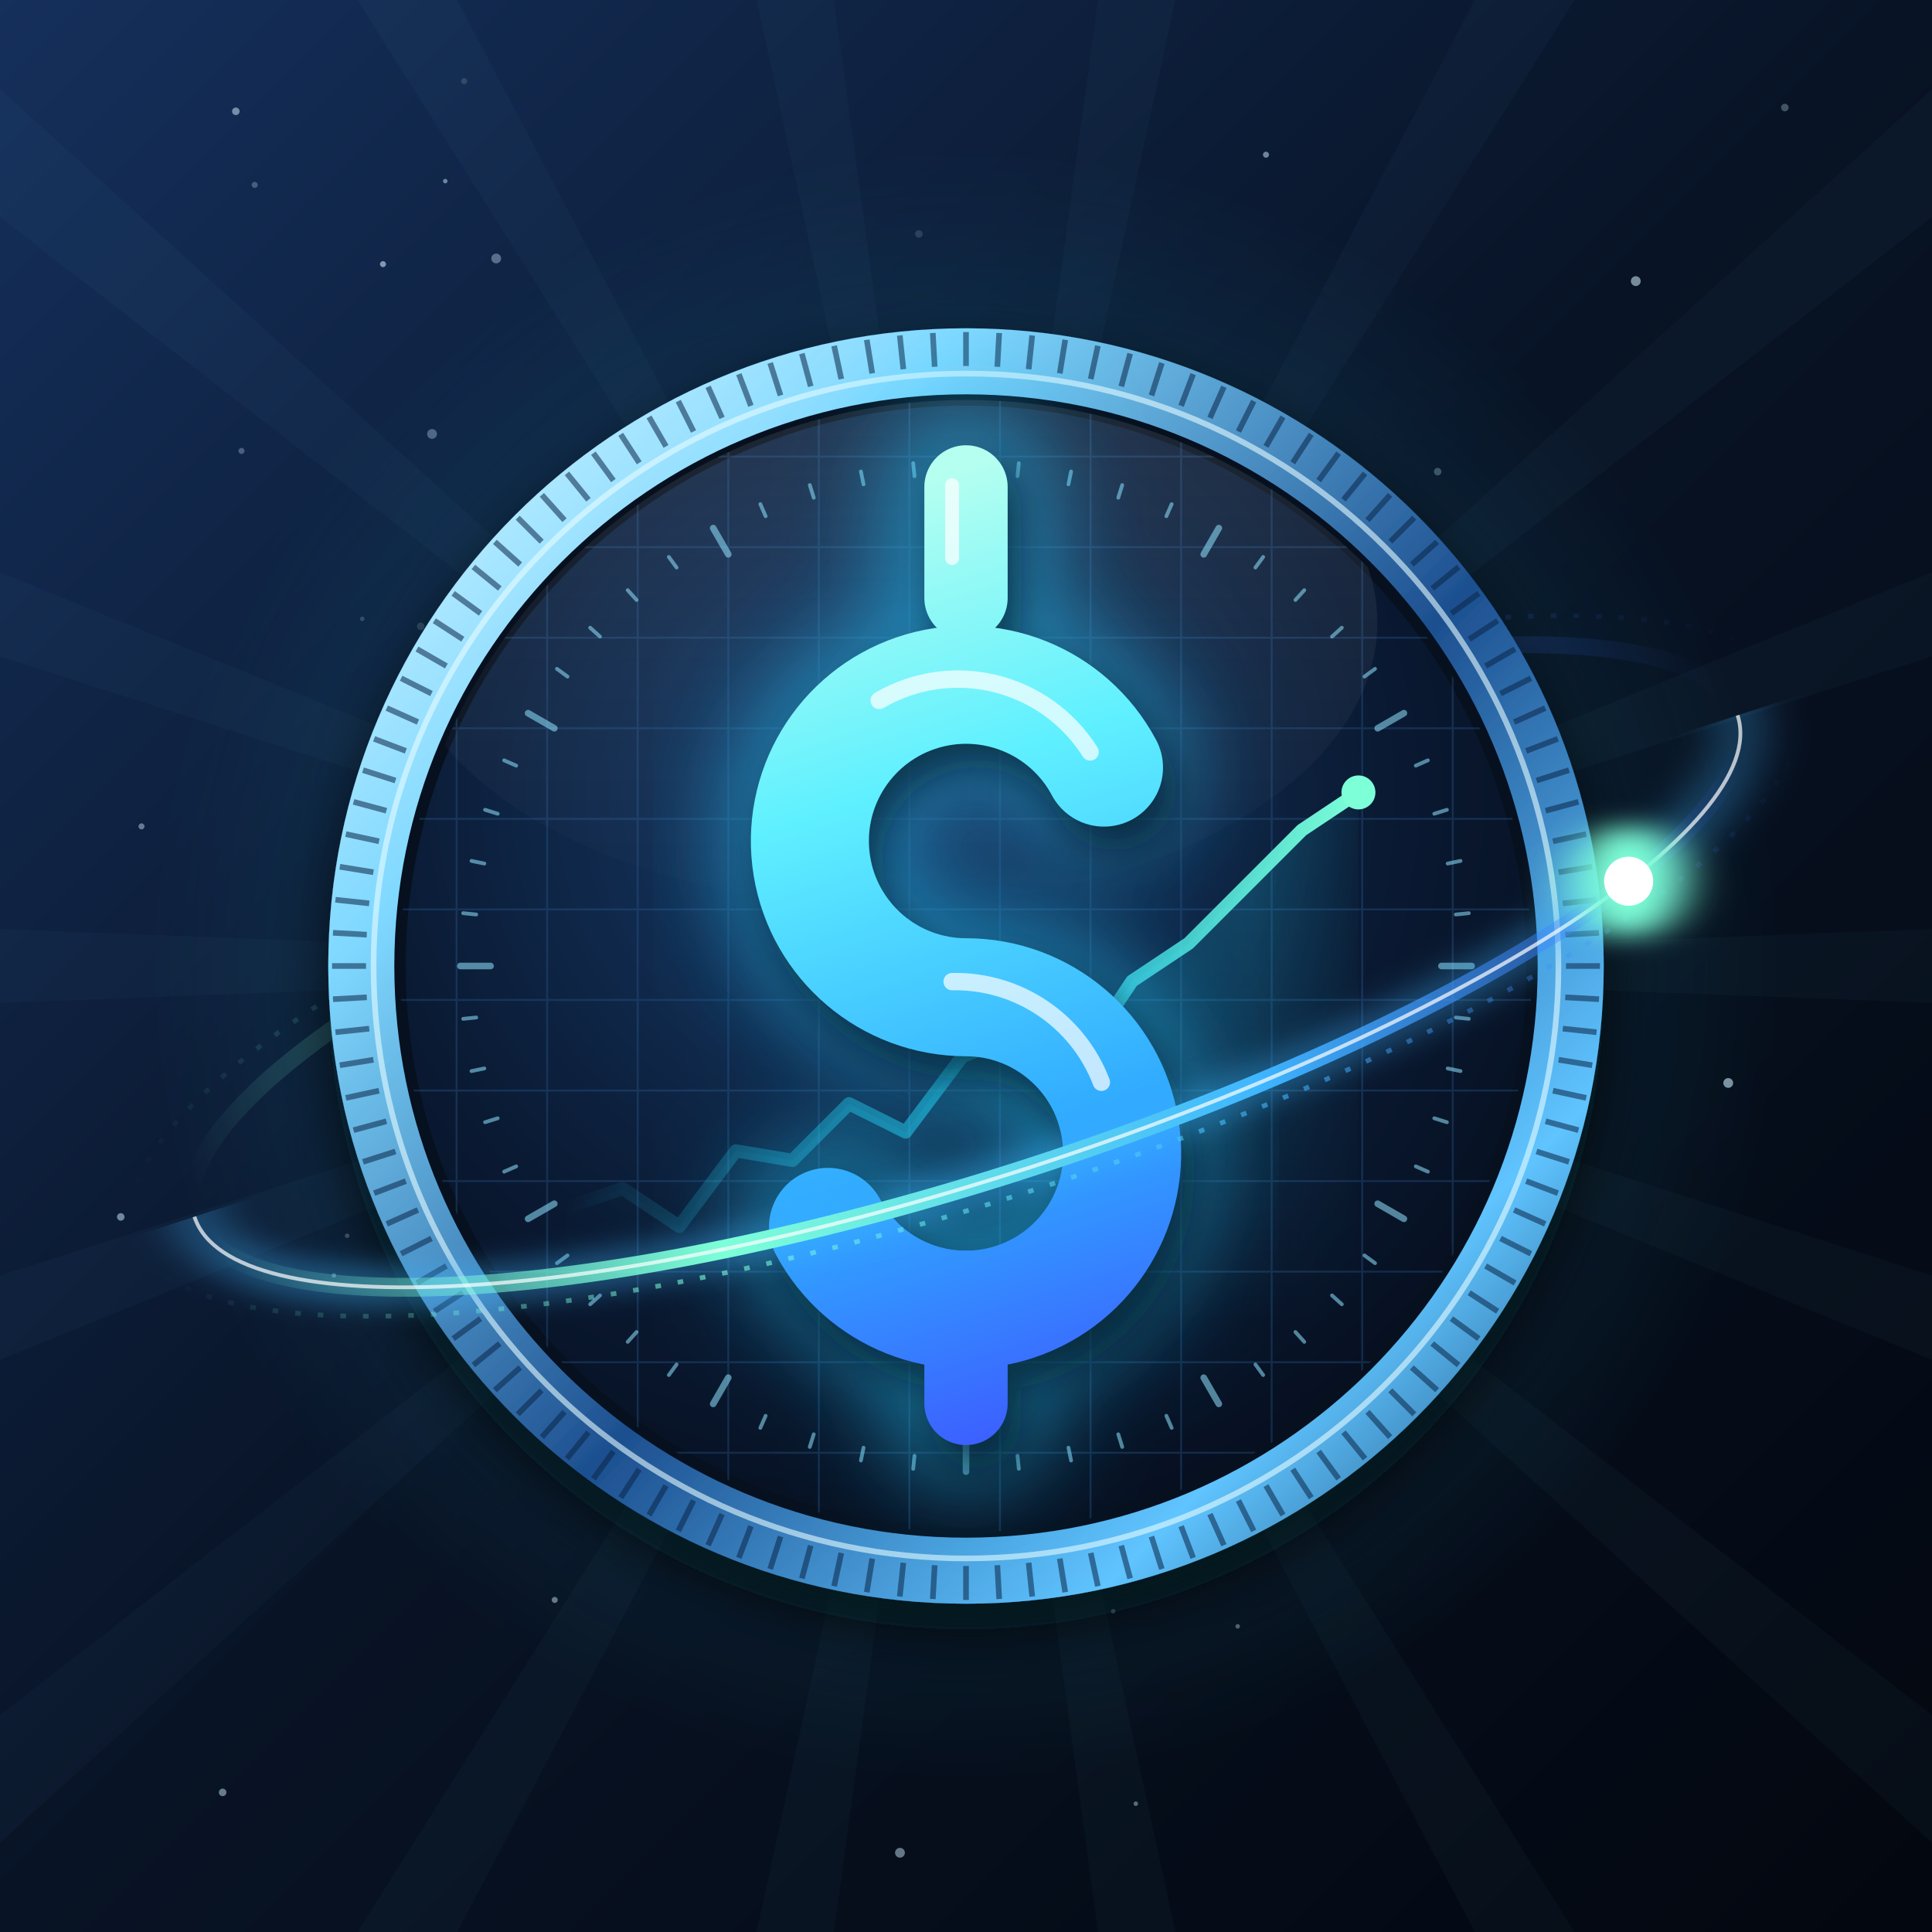
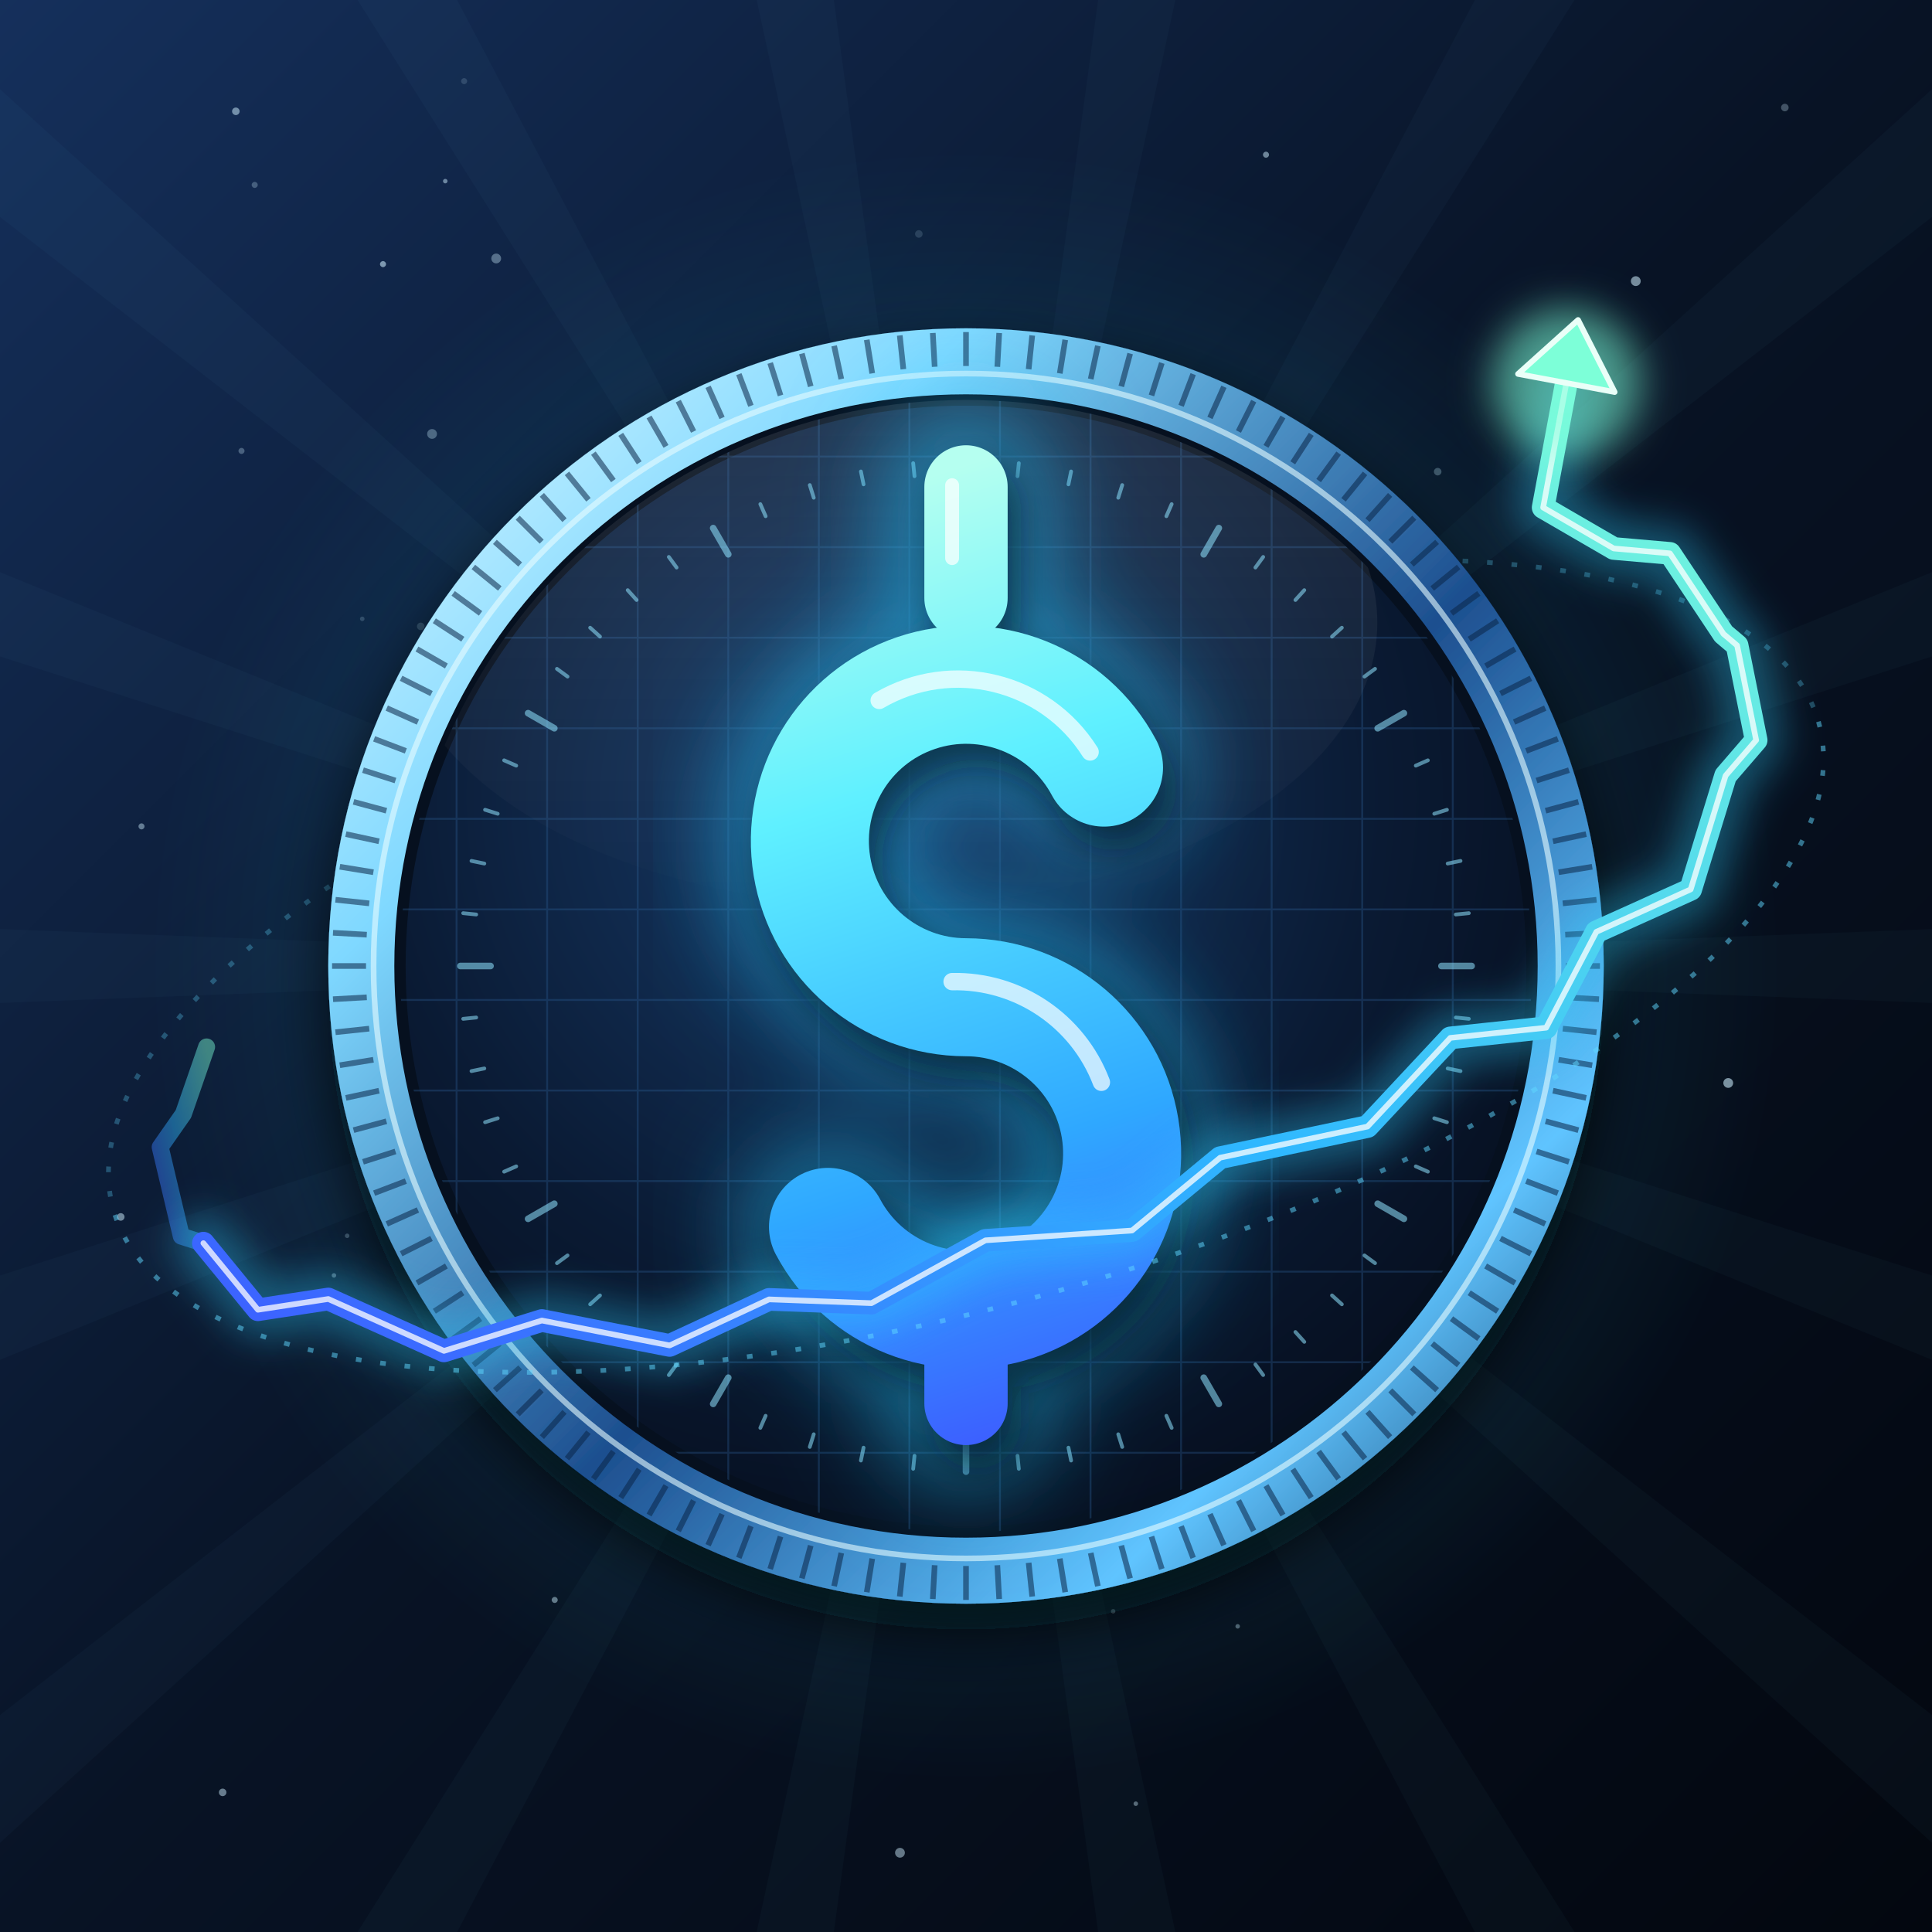
<svg xmlns="http://www.w3.org/2000/svg" viewBox="0 0 1024 1024" width="1024" height="1024">
  <defs>
    <linearGradient id="bg" x1="0" y1="0" x2="1" y2="1">
      <stop offset="0" stop-color="#15305c" />
      <stop offset=".5" stop-color="#081325" />
      <stop offset="1" stop-color="#03070f" />
    </linearGradient>
    <radialGradient id="aura" cx="50%" cy="50%" r="50%">
      <stop offset="0" stop-color="#2f8cff" stop-opacity=".55" />
      <stop offset=".7" stop-color="#22e0ff" stop-opacity=".08" />
      <stop offset="1" stop-color="#22e0ff" stop-opacity="0" />
    </radialGradient>
    <linearGradient id="rim" x1="0" y1="0" x2="1" y2="1">
      <stop offset="0" stop-color="#e6fbff" />
      <stop offset=".25" stop-color="#7fd8ff" />
      <stop offset=".55" stop-color="#1d4f8f" />
      <stop offset=".8" stop-color="#5fc4ff" />
      <stop offset="1" stop-color="#0d2a52" />
    </linearGradient>
    <radialGradient id="face" cx="42%" cy="35%" r="75%">
      <stop offset="0" stop-color="#173c6b" />
      <stop offset=".6" stop-color="#0a1a33" />
      <stop offset="1" stop-color="#050c1a" />
    </radialGradient>
    <linearGradient id="glyph" x1="430" y1="250" x2="600" y2="770" gradientUnits="userSpaceOnUse">
      <stop offset="0" stop-color="#b5fff0" />
      <stop offset=".3" stop-color="#5ff0ff" />
      <stop offset=".7" stop-color="#2fa8ff" />
      <stop offset="1" stop-color="#3d5cff" />
    </linearGradient>
    <linearGradient id="spark" x1="0" y1="0" x2="1" y2="0">
      <stop offset="0" stop-color="#22e0ff" stop-opacity="0" />
      <stop offset=".5" stop-color="#22e0ff" stop-opacity=".55" />
      <stop offset="1" stop-color="#7dffd8" />
    </linearGradient>
    <linearGradient id="sparkArea" x1="0" y1="0" x2="0" y2="1">
      <stop offset="0" stop-color="#22e0ff" stop-opacity=".22" />
      <stop offset="1" stop-color="#22e0ff" stop-opacity="0" />
    </linearGradient>
    <linearGradient id="ring" x1="0" y1="0" x2="1" y2="0">
      <stop offset="0" stop-color="#7dffd8" stop-opacity="0" />
      <stop offset=".3" stop-color="#7dffd8" />
      <stop offset=".65" stop-color="#3fb6ff" />
      <stop offset="1" stop-color="#3d5cff" stop-opacity="0" />
+     </linearGradient>
+     <linearGradient id="tick" x1="0" y1="1" x2="1" y2="0">
+       <stop offset="0" stop-color="#3d5cff" />
+       <stop offset=".45" stop-color="#2fb8ff" />
+       <stop offset="1" stop-color="#7dffd8" />
    </linearGradient>
    <linearGradient id="gloss" x1="0" y1="0" x2="0" y2="1">
      <stop offset="0" stop-color="#ffffff" stop-opacity=".22" />
      <stop offset="1" stop-color="#ffffff" stop-opacity="0" />
    </linearGradient>
    <filter id="g28" x="-50%" y="-50%" width="200%" height="200%">
      <feGaussianBlur stdDeviation="28" />
    </filter>
    <filter id="g10" x="-100%" y="-100%" width="300%" height="300%">
      <feGaussianBlur stdDeviation="10" />
    </filter>
    <filter id="shadow" x="-50%" y="-50%" width="200%" height="200%">
      <feDropShadow dx="0" dy="14" stdDeviation="16" flood-color="#000814" flood-opacity=".75" />
    </filter>
    <linearGradient id="fadeX" x1="0" y1="0" x2="1" y2="0">
      <stop offset="0" stop-color="#fff" stop-opacity="0" />
      <stop offset=".35" stop-color="#fff" />
      <stop offset=".85" stop-color="#fff" />
      <stop offset="1" stop-color="#fff" stop-opacity="0" />
    </linearGradient>
    <mask id="sparkMask" maskUnits="userSpaceOnUse" x="290" y="400" width="450" height="310">
      <rect x="290" y="400" width="440" height="310" fill="url(#fadeX)" />
    </mask>
    <clipPath id="faceClip">
      <circle cx="512" cy="512" r="300" />
    </clipPath>
    <clipPath id="front">
      <rect x="0" y="512" width="1024" height="512" />
    </clipPath>
    <clipPath id="back">
      <rect x="0" y="0" width="1024" height="512" />
    </clipPath>
  </defs>
  <rect width="1024" height="1024" fill="url(#bg)" />
  <g fill="#5fd8ff" opacity=".028">
    <path d="M512 512 L1271 483 L1271 541 Z" />
    <path d="M512 512 L1236 744 L1216 799 Z" />
    <path d="M512 512 L1113 978 L1075 1023 Z" />
    <path d="M512 512 L917 1155 L866 1184 Z" />
    <path d="M512 512 L673 1255 L615 1265 Z" />
    <path d="M512 512 L409 1265 L351 1255 Z" />
    <path d="M512 512 L158 1184 L107 1155 Z" />
    <path d="M512 512 L-51 1023 L-89 978 Z" />
    <path d="M512 512 L-192 799 L-212 744 Z" />
    <path d="M512 512 L-247 541 L-247 483 Z" />
    <path d="M512 512 L-212 280 L-192 225 Z" />
    <path d="M512 512 L-89 46 L-51 1 Z" />
    <path d="M512 512 L107 -131 L158 -160 Z" />
    <path d="M512 512 L351 -231 L409 -241 Z" />
    <path d="M512 512 L615 -241 L673 -231 Z" />
    <path d="M512 512 L866 -160 L917 -131 Z" />
    <path d="M512 512 L1075 1 L1113 46 Z" />
    <path d="M512 512 L1216 225 L1236 280 Z" />
  </g>
  <g fill="#cfefff">
    <circle cx="263" cy="137" r="2.6" opacity="0.37" />
    <circle cx="125" cy="59" r="2" opacity="0.51" />
    <circle cx="762" cy="250" r="2" opacity="0.27" />
    <circle cx="203" cy="140" r="1.6" opacity="0.57" />
    <circle cx="64" cy="645" r="2" opacity="0.51" />
    <circle cx="223" cy="332" r="2" opacity="0.19" />
    <circle cx="612" cy="674" r="1.6" opacity="0.23" />
    <circle cx="487" cy="124" r="2" opacity="0.15" />
    <circle cx="316" cy="705" r="2" opacity="0.53" />
    <circle cx="520" cy="431" r="2" opacity="0.34" />
    <circle cx="192" cy="328" r="1.2" opacity="0.19" />
    <circle cx="477" cy="982" r="2.6" opacity="0.47" />
    <circle cx="177" cy="676" r="1.2" opacity="0.34" />
    <circle cx="231" cy="637" r="2" opacity="0.23" />
    <circle cx="452" cy="596" r="1.6" opacity="0.56" />
    <circle cx="135" cy="98" r="1.6" opacity="0.27" />
    <circle cx="590" cy="854" r="1.2" opacity="0.30" />
    <circle cx="208" cy="473" r="1.2" opacity="0.31" />
    <circle cx="118" cy="950" r="2" opacity="0.48" />
    <circle cx="946" cy="57" r="2" opacity="0.29" />
    <circle cx="184" cy="655" r="1.2" opacity="0.28" />
    <circle cx="221" cy="459" r="1.6" opacity="0.26" />
    <circle cx="605" cy="190" r="1.2" opacity="0.31" />
    <circle cx="469" cy="385" r="2" opacity="0.60" />
    <circle cx="579" cy="455" r="1.6" opacity="0.34" />
    <circle cx="236" cy="96" r="1.2" opacity="0.48" />
    <circle cx="602" cy="956" r="1.2" opacity="0.40" />
    <circle cx="590" cy="343" r="1.2" opacity="0.21" />
    <circle cx="540" cy="770" r="2.6" opacity="0.44" />
    <circle cx="229" cy="230" r="2.6" opacity="0.33" />
    <circle cx="75" cy="438" r="1.6" opacity="0.44" />
    <circle cx="444" cy="244" r="1.6" opacity="0.16" />
    <circle cx="280" cy="269" r="1.6" opacity="0.50" />
    <circle cx="434" cy="287" r="2" opacity="0.17" />
    <circle cx="916" cy="574" r="2.6" opacity="0.58" />
    <circle cx="656" cy="862" r="1.2" opacity="0.37" />
    <circle cx="128" cy="239" r="1.6" opacity="0.30" />
    <circle cx="660" cy="795" r="2" opacity="0.52" />
    <circle cx="538" cy="658" r="2" opacity="0.30" />
    <circle cx="410" cy="509" r="2" opacity="0.58" />
    <circle cx="671" cy="82" r="1.6" opacity="0.50" />
    <circle cx="294" cy="848" r="1.6" opacity="0.46" />
    <circle cx="479" cy="486" r="2.6" opacity="0.57" />
    <circle cx="246" cy="43" r="1.6" opacity="0.16" />
    <circle cx="867" cy="149" r="2.6" opacity="0.55" />
  </g>
  <circle cx="512" cy="512" r="440" fill="url(#aura)" />
-   <g transform="rotate(-18 512 512)" clip-path="url(#back)" fill="none">
-     <ellipse cx="512" cy="512" rx="430" ry="112" stroke="url(#ring)" stroke-width="9" opacity=".5" />
-     <ellipse cx="512" cy="512" rx="464" ry="124" stroke="url(#ring)" stroke-width="2.5" opacity=".35" stroke-dasharray="3 9" />
+   <g fill="none" stroke="url(#tick)" stroke-width="9" stroke-linejoin="round" stroke-linecap="round" opacity=".45">
+     <path d="M109.5 554.9 L97.2 590.4 L84.9 608.0 L96.1 655.2 L107.8 658.9" />
+   </g>
+   <g transform="rotate(-16 512 512)" clip-path="url(#back)" fill="none">
+     <ellipse cx="512" cy="512" rx="470" ry="179" stroke="#5fd8ff" stroke-width="2.5" opacity=".3" stroke-dasharray="3 10" />
  </g>
  <g filter="url(#shadow)">
    <circle cx="512" cy="512" r="338" fill="url(#rim)" />
  </g>
  <g stroke="#0a2547" stroke-width="3" opacity=".55">
    <line x1="830.0" y1="512.0" x2="848.0" y2="512.0" />
    <line x1="829.6" y1="528.6" x2="847.5" y2="529.6" />
    <line x1="828.3" y1="545.2" x2="846.2" y2="547.1" />
    <line x1="826.1" y1="561.7" x2="843.9" y2="564.6" />
    <line x1="823.1" y1="578.1" x2="840.7" y2="581.9" />
    <line x1="819.2" y1="594.3" x2="836.6" y2="599.0" />
    <line x1="814.4" y1="610.3" x2="831.6" y2="615.8" />
    <line x1="808.9" y1="626.0" x2="825.7" y2="632.4" />
    <line x1="802.5" y1="641.3" x2="819.0" y2="648.7" />
    <line x1="795.3" y1="656.4" x2="811.4" y2="664.5" />
    <line x1="787.4" y1="671.0" x2="803.0" y2="680.0" />
    <line x1="778.7" y1="685.2" x2="793.8" y2="695.0" />
    <line x1="769.3" y1="698.9" x2="783.8" y2="709.5" />
    <line x1="759.1" y1="712.1" x2="773.1" y2="723.5" />
    <line x1="748.3" y1="724.8" x2="761.7" y2="736.8" />
    <line x1="736.9" y1="736.9" x2="749.6" y2="749.6" />
    <line x1="724.8" y1="748.3" x2="736.8" y2="761.7" />
    <line x1="712.1" y1="759.1" x2="723.5" y2="773.1" />
    <line x1="698.9" y1="769.3" x2="709.5" y2="783.8" />
    <line x1="685.2" y1="778.7" x2="695.0" y2="793.8" />
    <line x1="671.0" y1="787.4" x2="680.0" y2="803.0" />
    <line x1="656.4" y1="795.3" x2="664.5" y2="811.4" />
    <line x1="641.3" y1="802.5" x2="648.7" y2="819.0" />
    <line x1="626.0" y1="808.9" x2="632.4" y2="825.7" />
    <line x1="610.3" y1="814.4" x2="615.8" y2="831.6" />
    <line x1="594.3" y1="819.2" x2="599.0" y2="836.6" />
    <line x1="578.1" y1="823.1" x2="581.9" y2="840.7" />
    <line x1="561.7" y1="826.1" x2="564.6" y2="843.9" />
    <line x1="545.2" y1="828.3" x2="547.1" y2="846.2" />
    <line x1="528.6" y1="829.6" x2="529.6" y2="847.5" />
    <line x1="512.0" y1="830.0" x2="512.0" y2="848.0" />
    <line x1="495.4" y1="829.6" x2="494.4" y2="847.5" />
    <line x1="478.8" y1="828.3" x2="476.9" y2="846.2" />
    <line x1="462.3" y1="826.1" x2="459.4" y2="843.9" />
    <line x1="445.9" y1="823.1" x2="442.1" y2="840.7" />
    <line x1="429.7" y1="819.2" x2="425.0" y2="836.6" />
    <line x1="413.7" y1="814.4" x2="408.2" y2="831.6" />
    <line x1="398.0" y1="808.9" x2="391.6" y2="825.7" />
    <line x1="382.7" y1="802.5" x2="375.3" y2="819.0" />
    <line x1="367.6" y1="795.3" x2="359.5" y2="811.4" />
    <line x1="353.0" y1="787.4" x2="344.0" y2="803.0" />
    <line x1="338.8" y1="778.7" x2="329.0" y2="793.8" />
    <line x1="325.1" y1="769.3" x2="314.5" y2="783.8" />
    <line x1="311.9" y1="759.1" x2="300.5" y2="773.1" />
    <line x1="299.2" y1="748.3" x2="287.2" y2="761.7" />
    <line x1="287.1" y1="736.9" x2="274.4" y2="749.6" />
    <line x1="275.7" y1="724.8" x2="262.3" y2="736.8" />
    <line x1="264.9" y1="712.1" x2="250.9" y2="723.5" />
    <line x1="254.7" y1="698.9" x2="240.2" y2="709.5" />
    <line x1="245.3" y1="685.2" x2="230.2" y2="695.0" />
    <line x1="236.6" y1="671.0" x2="221.0" y2="680.0" />
    <line x1="228.7" y1="656.4" x2="212.6" y2="664.5" />
    <line x1="221.5" y1="641.3" x2="205.0" y2="648.7" />
    <line x1="215.1" y1="626.0" x2="198.3" y2="632.4" />
    <line x1="209.6" y1="610.3" x2="192.4" y2="615.8" />
    <line x1="204.8" y1="594.3" x2="187.4" y2="599.0" />
    <line x1="200.9" y1="578.1" x2="183.3" y2="581.9" />
    <line x1="197.9" y1="561.7" x2="180.1" y2="564.6" />
    <line x1="195.7" y1="545.2" x2="177.8" y2="547.1" />
    <line x1="194.4" y1="528.6" x2="176.5" y2="529.6" />
    <line x1="194.0" y1="512.0" x2="176.0" y2="512.0" />
    <line x1="194.4" y1="495.4" x2="176.5" y2="494.4" />
    <line x1="195.7" y1="478.8" x2="177.8" y2="476.9" />
    <line x1="197.9" y1="462.3" x2="180.1" y2="459.4" />
    <line x1="200.9" y1="445.9" x2="183.3" y2="442.1" />
    <line x1="204.8" y1="429.7" x2="187.4" y2="425.0" />
    <line x1="209.6" y1="413.7" x2="192.4" y2="408.2" />
    <line x1="215.1" y1="398.0" x2="198.3" y2="391.6" />
    <line x1="221.5" y1="382.7" x2="205.0" y2="375.3" />
    <line x1="228.7" y1="367.6" x2="212.6" y2="359.5" />
    <line x1="236.6" y1="353.0" x2="221.0" y2="344.0" />
    <line x1="245.3" y1="338.8" x2="230.2" y2="329.0" />
    <line x1="254.7" y1="325.1" x2="240.2" y2="314.5" />
    <line x1="264.9" y1="311.9" x2="250.9" y2="300.5" />
    <line x1="275.7" y1="299.2" x2="262.3" y2="287.2" />
    <line x1="287.1" y1="287.1" x2="274.4" y2="274.4" />
    <line x1="299.2" y1="275.7" x2="287.2" y2="262.3" />
    <line x1="311.9" y1="264.9" x2="300.5" y2="250.9" />
    <line x1="325.1" y1="254.7" x2="314.5" y2="240.2" />
    <line x1="338.8" y1="245.3" x2="329.0" y2="230.2" />
    <line x1="353.0" y1="236.6" x2="344.0" y2="221.0" />
    <line x1="367.6" y1="228.7" x2="359.5" y2="212.6" />
    <line x1="382.7" y1="221.5" x2="375.3" y2="205.0" />
    <line x1="398.0" y1="215.1" x2="391.6" y2="198.3" />
    <line x1="413.7" y1="209.6" x2="408.2" y2="192.4" />
    <line x1="429.7" y1="204.8" x2="425.0" y2="187.4" />
    <line x1="445.9" y1="200.9" x2="442.1" y2="183.3" />
    <line x1="462.3" y1="197.9" x2="459.4" y2="180.1" />
    <line x1="478.8" y1="195.7" x2="476.9" y2="177.8" />
    <line x1="495.4" y1="194.4" x2="494.4" y2="176.5" />
    <line x1="512.0" y1="194.0" x2="512.0" y2="176.0" />
    <line x1="528.6" y1="194.4" x2="529.6" y2="176.5" />
    <line x1="545.2" y1="195.7" x2="547.1" y2="177.8" />
    <line x1="561.7" y1="197.9" x2="564.6" y2="180.1" />
    <line x1="578.1" y1="200.9" x2="581.9" y2="183.3" />
    <line x1="594.3" y1="204.8" x2="599.0" y2="187.4" />
    <line x1="610.3" y1="209.6" x2="615.8" y2="192.4" />
    <line x1="626.0" y1="215.1" x2="632.4" y2="198.3" />
    <line x1="641.3" y1="221.5" x2="648.7" y2="205.0" />
    <line x1="656.4" y1="228.7" x2="664.5" y2="212.6" />
    <line x1="671.0" y1="236.6" x2="680.0" y2="221.0" />
    <line x1="685.2" y1="245.3" x2="695.0" y2="230.2" />
    <line x1="698.9" y1="254.7" x2="709.5" y2="240.2" />
    <line x1="712.1" y1="264.9" x2="723.5" y2="250.9" />
    <line x1="724.8" y1="275.7" x2="736.8" y2="262.3" />
    <line x1="736.9" y1="287.1" x2="749.6" y2="274.4" />
    <line x1="748.3" y1="299.2" x2="761.7" y2="287.2" />
    <line x1="759.1" y1="311.9" x2="773.1" y2="300.5" />
    <line x1="769.3" y1="325.1" x2="783.8" y2="314.5" />
    <line x1="778.7" y1="338.8" x2="793.8" y2="329.0" />
    <line x1="787.4" y1="353.0" x2="803.0" y2="344.0" />
    <line x1="795.3" y1="367.6" x2="811.4" y2="359.5" />
    <line x1="802.5" y1="382.7" x2="819.0" y2="375.3" />
    <line x1="808.9" y1="398.0" x2="825.7" y2="391.6" />
    <line x1="814.4" y1="413.7" x2="831.6" y2="408.2" />
    <line x1="819.2" y1="429.7" x2="836.6" y2="425.0" />
    <line x1="823.1" y1="445.9" x2="840.7" y2="442.1" />
    <line x1="826.1" y1="462.3" x2="843.9" y2="459.4" />
    <line x1="828.3" y1="478.8" x2="846.2" y2="476.9" />
    <line x1="829.6" y1="495.4" x2="847.5" y2="494.4" />
  </g>
  <circle cx="512" cy="512" r="314" fill="none" stroke="#e6fbff" stroke-width="3" opacity=".6" />
  <circle cx="512" cy="512" r="300" fill="url(#face)" />
  <circle cx="512" cy="512" r="300" fill="none" stroke="#06101f" stroke-width="6" />
  <g clip-path="url(#faceClip)">
    <g fill="none" stroke="#2a5d93" stroke-width="1" opacity=".35">
      <line x1="242" y1="200" x2="242" y2="830" />
      <line x1="290" y1="200" x2="290" y2="830" />
      <line x1="338" y1="200" x2="338" y2="830" />
      <line x1="386" y1="200" x2="386" y2="830" />
      <line x1="434" y1="200" x2="434" y2="830" />
      <line x1="482" y1="200" x2="482" y2="830" />
      <line x1="530" y1="200" x2="530" y2="830" />
      <line x1="578" y1="200" x2="578" y2="830" />
      <line x1="626" y1="200" x2="626" y2="830" />
      <line x1="674" y1="200" x2="674" y2="830" />
      <line x1="722" y1="200" x2="722" y2="830" />
      <line x1="770" y1="200" x2="770" y2="830" />
      <line x1="200" y1="242" x2="830" y2="242" />
      <line x1="200" y1="290" x2="830" y2="290" />
      <line x1="200" y1="338" x2="830" y2="338" />
      <line x1="200" y1="386" x2="830" y2="386" />
      <line x1="200" y1="434" x2="830" y2="434" />
      <line x1="200" y1="482" x2="830" y2="482" />
      <line x1="200" y1="530" x2="830" y2="530" />
      <line x1="200" y1="578" x2="830" y2="578" />
      <line x1="200" y1="626" x2="830" y2="626" />
      <line x1="200" y1="674" x2="830" y2="674" />
      <line x1="200" y1="722" x2="830" y2="722" />
      <line x1="200" y1="770" x2="830" y2="770" />
    </g>
-     <path d="M300 640 L330 630 L360 650 L390 610 L420 615 L450 585 L480 600 L510 560 L540 548 L570 565 L600 520 L630 500 L660 470 L690 440 L720 420 L720 700 L300 700 Z" fill="url(#sparkArea)" mask="url(#sparkMask)" />
-     <path d="M300 640 L330 630 L360 650 L390 610 L420 615 L450 585 L480 600 L510 560 L540 548 L570 565 L600 520 L630 500 L660 470 L690 440 L720 420" fill="none" stroke="url(#spark)" stroke-width="7" stroke-linejoin="round" stroke-linecap="round" />
-     <circle cx="720" cy="420" r="9" fill="#7dffd8" />
    <ellipse cx="470" cy="330" rx="260" ry="150" fill="url(#gloss)" opacity=".5" />
  </g>
  <g stroke="#8fe3ff" opacity=".55" stroke-linecap="round">
    <line x1="780.0" y1="512.0" x2="764.0" y2="512.0" stroke-width="3.5" />
    <line x1="778.5" y1="540.0" x2="771.6" y2="539.3" stroke-width="2" />
    <line x1="774.1" y1="567.7" x2="767.3" y2="566.3" stroke-width="2" />
    <line x1="766.9" y1="594.8" x2="760.2" y2="592.7" stroke-width="2" />
    <line x1="756.8" y1="621.0" x2="750.4" y2="618.2" stroke-width="2" />
    <line x1="744.1" y1="646.0" x2="730.2" y2="638.0" stroke-width="3.5" />
    <line x1="728.8" y1="669.5" x2="723.2" y2="665.4" stroke-width="2" />
    <line x1="711.2" y1="691.3" x2="706.0" y2="686.6" stroke-width="2" />
    <line x1="691.3" y1="711.2" x2="686.6" y2="706.0" stroke-width="2" />
    <line x1="669.5" y1="728.8" x2="665.4" y2="723.2" stroke-width="2" />
    <line x1="646.0" y1="744.1" x2="638.0" y2="730.2" stroke-width="3.5" />
    <line x1="621.0" y1="756.8" x2="618.2" y2="750.4" stroke-width="2" />
    <line x1="594.8" y1="766.9" x2="592.7" y2="760.2" stroke-width="2" />
    <line x1="567.7" y1="774.1" x2="566.3" y2="767.3" stroke-width="2" />
    <line x1="540.0" y1="778.5" x2="539.3" y2="771.6" stroke-width="2" />
    <line x1="512.0" y1="780.0" x2="512.0" y2="764.0" stroke-width="3.5" />
    <line x1="484.0" y1="778.5" x2="484.7" y2="771.6" stroke-width="2" />
    <line x1="456.3" y1="774.1" x2="457.7" y2="767.3" stroke-width="2" />
    <line x1="429.2" y1="766.9" x2="431.3" y2="760.2" stroke-width="2" />
    <line x1="403.0" y1="756.8" x2="405.8" y2="750.4" stroke-width="2" />
    <line x1="378.0" y1="744.1" x2="386.0" y2="730.2" stroke-width="3.5" />
    <line x1="354.5" y1="728.8" x2="358.6" y2="723.2" stroke-width="2" />
    <line x1="332.7" y1="711.2" x2="337.4" y2="706.0" stroke-width="2" />
    <line x1="312.8" y1="691.3" x2="318.0" y2="686.6" stroke-width="2" />
    <line x1="295.2" y1="669.5" x2="300.8" y2="665.4" stroke-width="2" />
    <line x1="279.9" y1="646.0" x2="293.8" y2="638.0" stroke-width="3.5" />
    <line x1="267.2" y1="621.0" x2="273.6" y2="618.2" stroke-width="2" />
    <line x1="257.1" y1="594.8" x2="263.8" y2="592.7" stroke-width="2" />
    <line x1="249.9" y1="567.7" x2="256.7" y2="566.3" stroke-width="2" />
    <line x1="245.5" y1="540.0" x2="252.4" y2="539.3" stroke-width="2" />
    <line x1="244.0" y1="512.0" x2="260.0" y2="512.0" stroke-width="3.5" />
    <line x1="245.5" y1="484.0" x2="252.4" y2="484.7" stroke-width="2" />
    <line x1="249.9" y1="456.3" x2="256.7" y2="457.7" stroke-width="2" />
    <line x1="257.1" y1="429.2" x2="263.8" y2="431.3" stroke-width="2" />
    <line x1="267.2" y1="403.0" x2="273.6" y2="405.8" stroke-width="2" />
    <line x1="279.9" y1="378.0" x2="293.8" y2="386.0" stroke-width="3.5" />
    <line x1="295.2" y1="354.5" x2="300.8" y2="358.6" stroke-width="2" />
    <line x1="312.8" y1="332.7" x2="318.0" y2="337.4" stroke-width="2" />
    <line x1="332.7" y1="312.8" x2="337.4" y2="318.0" stroke-width="2" />
    <line x1="354.5" y1="295.2" x2="358.6" y2="300.8" stroke-width="2" />
    <line x1="378.0" y1="279.9" x2="386.0" y2="293.8" stroke-width="3.5" />
    <line x1="403.0" y1="267.2" x2="405.8" y2="273.6" stroke-width="2" />
    <line x1="429.2" y1="257.1" x2="431.3" y2="263.8" stroke-width="2" />
    <line x1="456.3" y1="249.9" x2="457.7" y2="256.7" stroke-width="2" />
    <line x1="484.0" y1="245.5" x2="484.7" y2="252.4" stroke-width="2" />
    <line x1="512.0" y1="244.0" x2="512.0" y2="260.0" stroke-width="3.5" />
    <line x1="540.0" y1="245.5" x2="539.3" y2="252.4" stroke-width="2" />
    <line x1="567.7" y1="249.9" x2="566.3" y2="256.7" stroke-width="2" />
    <line x1="594.8" y1="257.1" x2="592.7" y2="263.8" stroke-width="2" />
    <line x1="621.0" y1="267.2" x2="618.2" y2="273.6" stroke-width="2" />
    <line x1="646.0" y1="279.9" x2="638.0" y2="293.8" stroke-width="3.5" />
    <line x1="669.5" y1="295.2" x2="665.4" y2="300.8" stroke-width="2" />
    <line x1="691.3" y1="312.8" x2="686.6" y2="318.0" stroke-width="2" />
    <line x1="711.2" y1="332.7" x2="706.0" y2="337.4" stroke-width="2" />
    <line x1="728.8" y1="354.5" x2="723.2" y2="358.6" stroke-width="2" />
    <line x1="744.1" y1="378.0" x2="730.2" y2="386.0" stroke-width="3.5" />
    <line x1="756.8" y1="403.0" x2="750.4" y2="405.8" stroke-width="2" />
    <line x1="766.9" y1="429.2" x2="760.2" y2="431.3" stroke-width="2" />
    <line x1="774.1" y1="456.3" x2="767.3" y2="457.7" stroke-width="2" />
    <line x1="778.5" y1="484.0" x2="771.6" y2="484.7" stroke-width="2" />
  </g>
  <g fill="none" stroke-linecap="round" transform="translate(512 512) scale(.92) translate(-512 -512)">
    <g stroke="#22c8ff" stroke-width="96" filter="url(#g28)" opacity=".55">
      <path d="M591.5 397.7A90 90 0 1 0 512 530A90 90 0 1 1 432.5 662.3" />
      <path d="M512 236V300M512 764V700" />
    </g>
    <g stroke="#020814" stroke-width="70" opacity=".6" transform="translate(6 12)" filter="url(#g10)">
      <path d="M591.5 397.7A90 90 0 1 0 512 530A90 90 0 1 1 432.5 662.3" />
      <path d="M512 236V300M512 764V700" stroke-width="50" />
    </g>
    <g stroke="url(#glyph)" stroke-width="68">
      <path d="M591.5 397.7A90 90 0 1 0 512 530A90 90 0 1 1 432.5 662.3" />
      <path d="M512 236V300M512 764V700" stroke-width="48" />
    </g>
    <g stroke="#ffffff" stroke-width="10" opacity=".7" transform="translate(-8 -9)">
      <path d="M591.5 397.7A90 90 0 0 0 470 368" />
      <path d="M512 530A90 90 0 0 1 598 588" />
      <path d="M512 244V286" stroke-width="8" />
    </g>
  </g>
-   <g transform="rotate(-18 512 512)" fill="none">
-     <g clip-path="url(#front)">
-       <ellipse cx="512" cy="512" rx="430" ry="112" stroke="#3fb6ff" stroke-width="22" opacity=".35" filter="url(#g10)" />
-       <ellipse cx="512" cy="512" rx="430" ry="112" stroke="url(#ring)" stroke-width="10" />
-       <ellipse cx="512" cy="512" rx="430" ry="112" stroke="#ffffff" stroke-width="2" opacity=".7" />
-       <ellipse cx="512" cy="512" rx="464" ry="124" stroke="url(#ring)" stroke-width="2.5" opacity=".6" stroke-dasharray="3 9" />
-     </g>
-     <circle cx="859.9" cy="577.8" r="30" fill="#7dffd8" filter="url(#g10)" />
-     <circle cx="859.9" cy="577.8" r="13" fill="#ffffff" />
-   </g>
+   <g fill="none" stroke-linejoin="round" stroke-linecap="round">
+     <g stroke="#2fd0ff" stroke-width="30" opacity=".35" filter="url(#g10)">
+       <path d="M107.8 658.9 L136.7 694.2 L174.0 688.5 L235.3 716.0 L287.2 699.9 L354.9 713.1 L407.6 688.7 L461.9 690.7 L522.3 657.4 L600.0 652.2 L646.7 613.6 L724.8 597.1 L768.7 550.1 L819.5 544.7 L846.1 493.9 L896.1 471.4 L914.6 411.1 L930.8 392.3 L920.7 342.1 L913.5 336.0 L885.1 293.3 L855.3 290.7 L817.9 269.0 L830.2 203.0" />
+     </g>
+     <g stroke="url(#tick)" stroke-width="12">
+       <path d="M107.8 658.9 L136.7 694.2 L174.0 688.5 L235.3 716.0 L287.2 699.9 L354.9 713.1 L407.6 688.7 L461.9 690.7 L522.3 657.4 L600.0 652.2 L646.7 613.6 L724.8 597.1 L768.7 550.1 L819.5 544.7 L846.1 493.9 L896.1 471.4 L914.6 411.1 L930.8 392.3 L920.7 342.1 L913.5 336.0 L885.1 293.3 L855.3 290.7 L817.9 269.0 L830.2 203.0" />
+     </g>
+     <g stroke="#ffffff" stroke-width="3" opacity=".75">
+       <path d="M107.8 658.9 L136.7 694.2 L174.0 688.5 L235.3 716.0 L287.2 699.9 L354.9 713.1 L407.6 688.7 L461.9 690.7 L522.3 657.4 L600.0 652.2 L646.7 613.6 L724.8 597.1 L768.7 550.1 L819.5 544.7 L846.1 493.9 L896.1 471.4 L914.6 411.1 L930.8 392.3 L920.7 342.1 L913.5 336.0 L885.1 293.3 L855.3 290.7 L817.9 269.0 L830.2 203.0" />
+     </g>
+   </g>
+   <g transform="rotate(-16 512 512)" clip-path="url(#front)" fill="none">
+     <ellipse cx="512" cy="512" rx="470" ry="179" stroke="#5fd8ff" stroke-width="2.5" opacity=".5" stroke-dasharray="3 10" />
+   </g>
+   <circle cx="830.2" cy="203.0" r="40" fill="#7dffd8" opacity=".55" filter="url(#g10)" />
+   <path d="M836.4 169.6 L855.8 207.8 L804.6 198.2 Z" fill="#7dffd8" stroke="#eafff8" stroke-width="3" stroke-linejoin="round" />
</svg>
